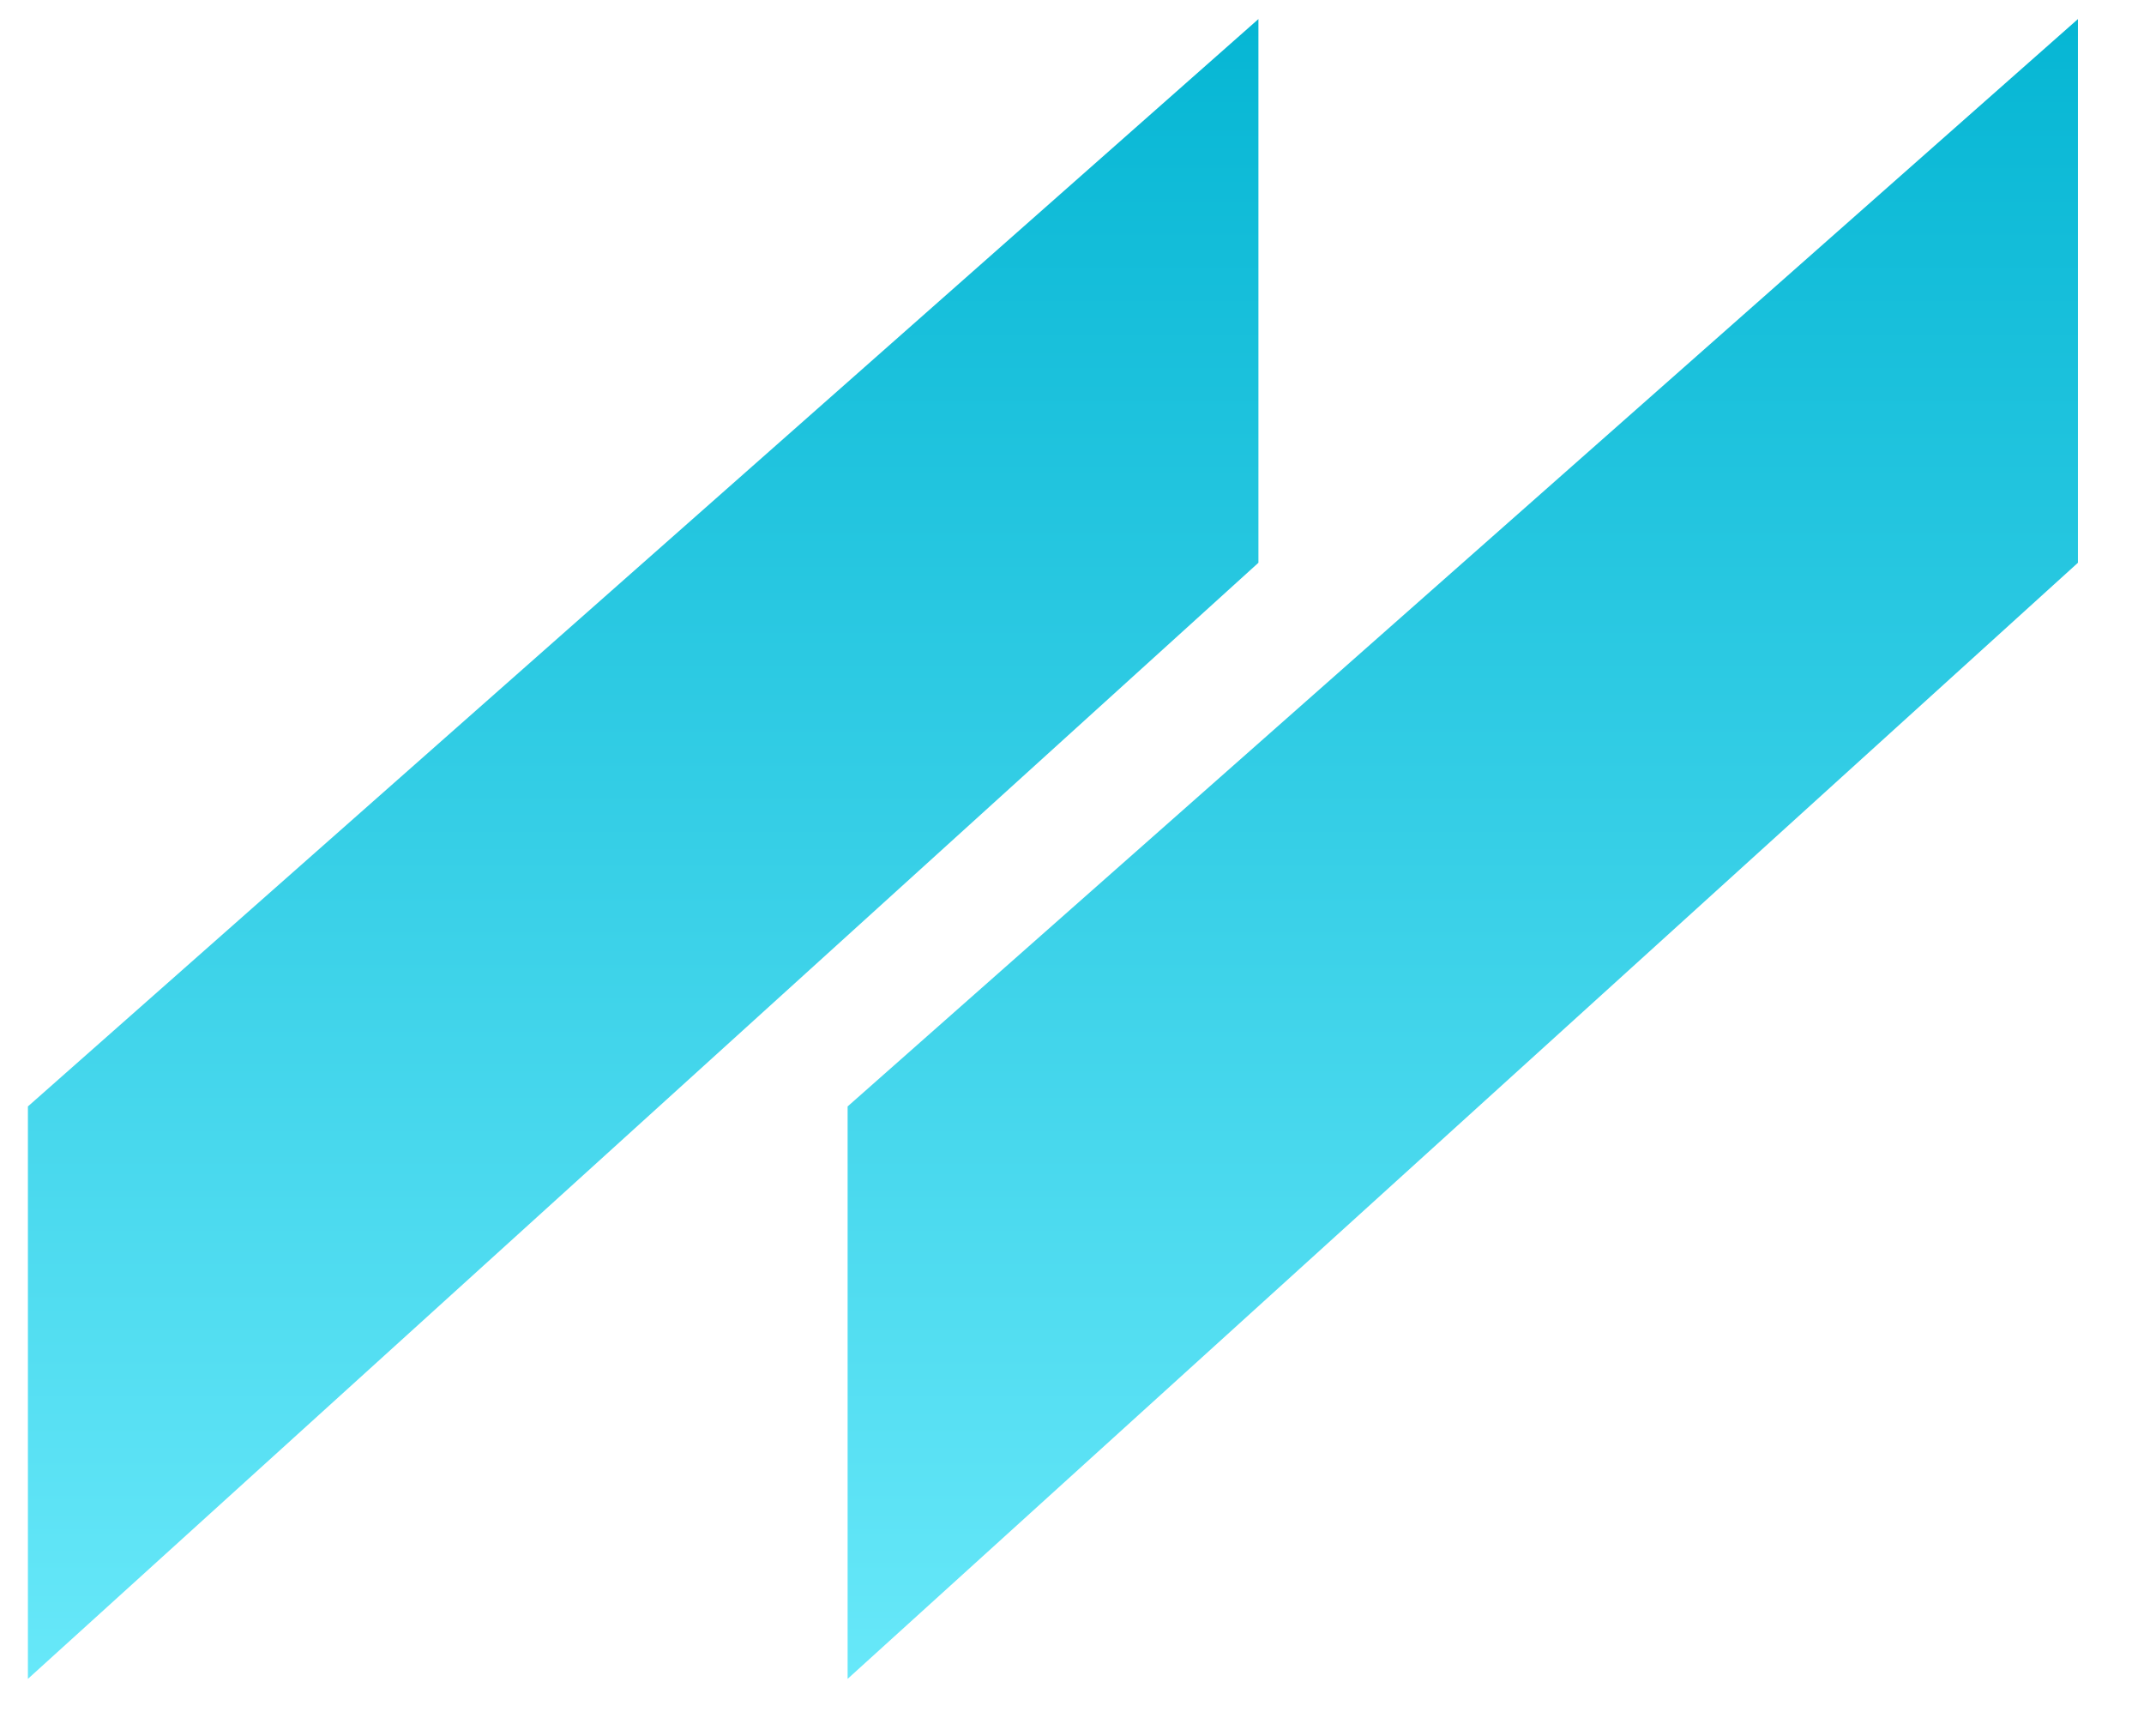
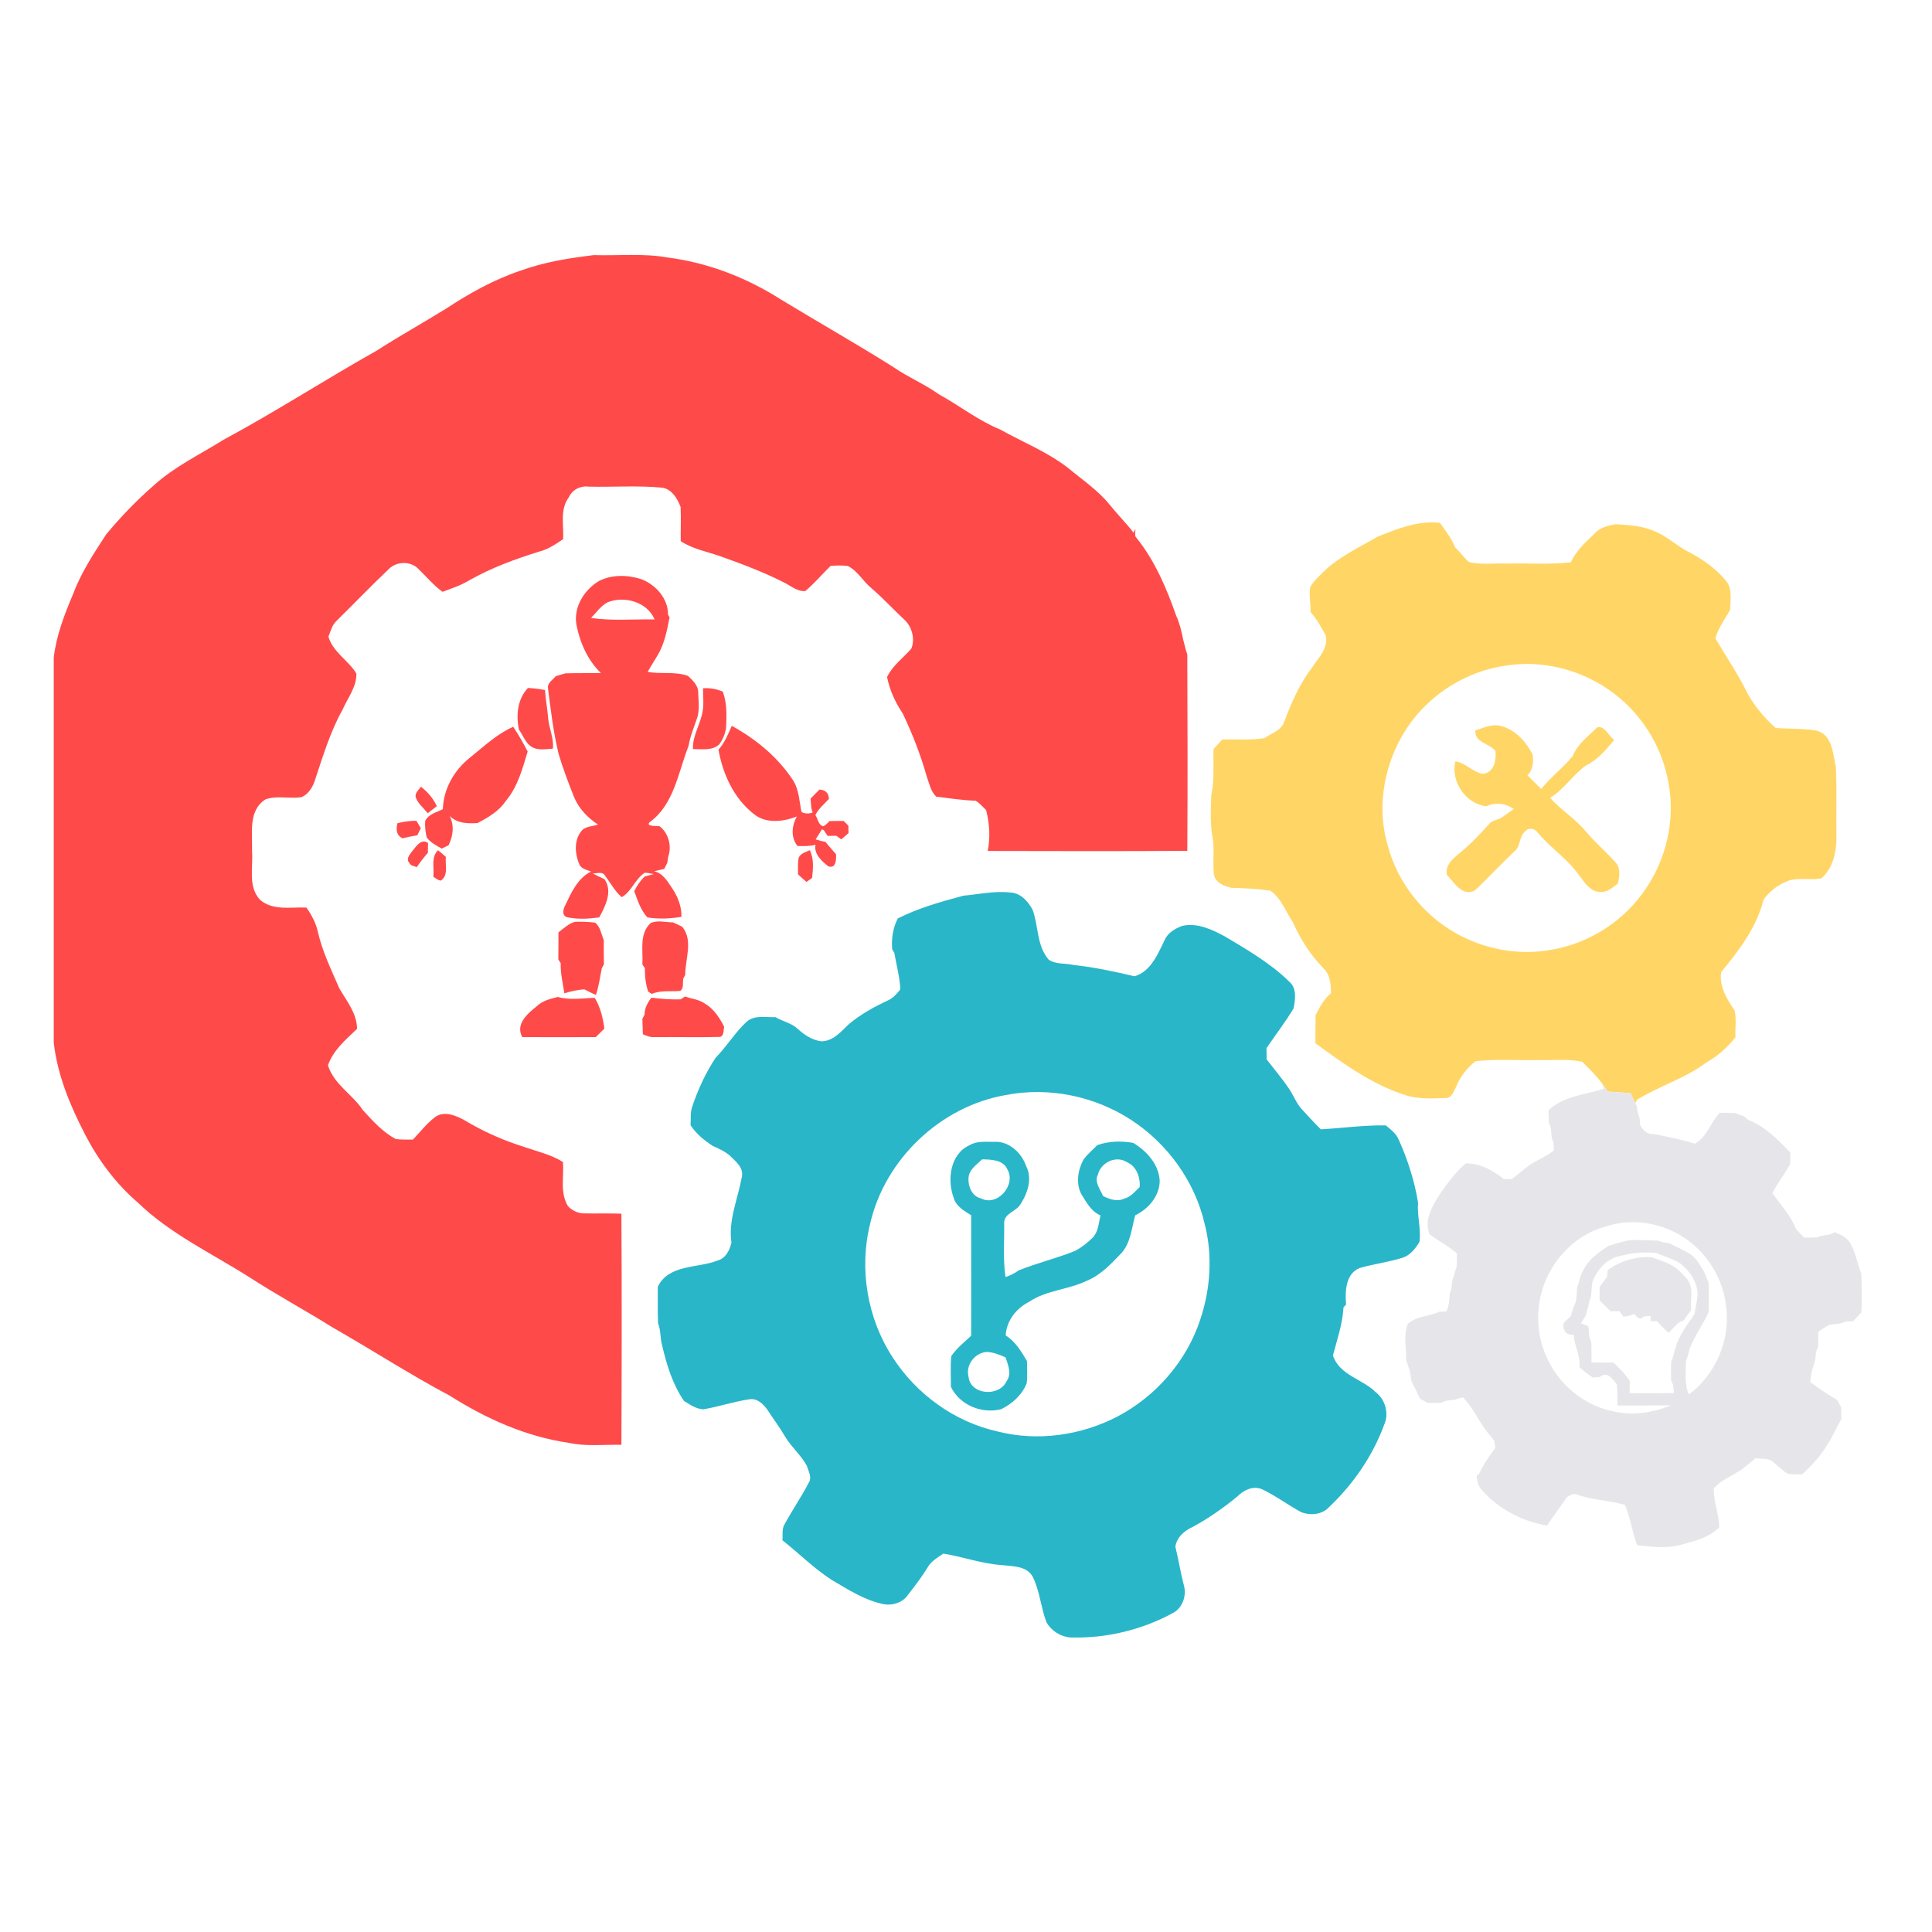
- <svg xmlns="http://www.w3.org/2000/svg" xmlns:xlink="http://www.w3.org/1999/xlink" version="1.1" preserveAspectRatio="xMidYMid meet" viewBox="344.564 330.278 111.737 91.218" width="53.87" height="43.61">
-   <defs>
-     <path d="M453.3 331.28L453.3 359.85L388.64 418.5L388.64 388.42L453.3 331.28Z" id="aFZf6T5ED" />
-     <linearGradient id="gradientb2ThqnP5Op" gradientUnits="userSpaceOnUse" x1="420.97" y1="331.28" x2="420.97" y2="418.5">
-       <stop style="stop-color: #06b6d4;stop-opacity: 1" offset="0%" />
-       <stop style="stop-color: #67e8f9;stop-opacity: 1" offset="100%" />
-     </linearGradient>
-     <path d="M410.23 331.28L410.23 359.85L345.56 418.5L345.56 388.42L410.23 331.28Z" id="a9fehgwfM" />
-     <linearGradient id="gradientk1wNV9Ostb" gradientUnits="userSpaceOnUse" x1="377.89" y1="331.28" x2="377.89" y2="418.5">
-       <stop style="stop-color: #06b6d4;stop-opacity: 1" offset="0%" />
-       <stop style="stop-color: #67e8f9;stop-opacity: 1" offset="100%" />
-     </linearGradient>
-   </defs>
-   <g>
-     <g>
-       <use xlink:href="#aFZf6T5ED" opacity="1" fill="url(#gradientb2ThqnP5Op)" />
-     </g>
-     <g>
-       <use xlink:href="#a9fehgwfM" opacity="1" fill="url(#gradientk1wNV9Ostb)" />
-     </g>
+ <svg xmlns="http://www.w3.org/2000/svg" width="50px" height="50px" viewBox="0 0 50 50" version="1.1">
+   <g id="surface1">
+     <path style=" stroke:none;fill-rule:nonzero;fill:rgb(100%,29.02%,29.02%);fill-opacity:1;" d="M 13.473 7.004 C 14.082 6.781 14.727 6.68 15.367 6.602 C 16.004 6.621 16.648 6.551 17.277 6.664 C 18.324 6.797 19.328 7.188 20.215 7.754 C 21.184 8.344 22.172 8.902 23.133 9.508 C 23.504 9.766 23.926 9.938 24.289 10.199 C 24.828 10.496 25.316 10.883 25.887 11.117 C 26.465 11.441 27.09 11.688 27.621 12.094 C 28.004 12.414 28.426 12.691 28.738 13.086 C 28.93 13.324 29.148 13.543 29.336 13.785 L 29.383 13.691 C 29.391 13.77 29.348 13.863 29.414 13.922 C 29.891 14.516 30.191 15.227 30.441 15.938 C 30.531 16.133 30.578 16.344 30.621 16.555 C 30.656 16.684 30.684 16.812 30.727 16.941 C 30.734 18.633 30.738 20.328 30.727 22.02 C 29.008 22.031 27.281 22.027 25.562 22.023 C 25.633 21.672 25.609 21.309 25.52 20.965 C 25.434 20.879 25.352 20.785 25.25 20.723 C 24.906 20.711 24.57 20.66 24.23 20.617 C 24.082 20.477 24.047 20.266 23.98 20.082 C 23.824 19.527 23.609 18.984 23.363 18.465 C 23.168 18.176 23.027 17.863 22.957 17.523 C 23.098 17.223 23.375 17.031 23.586 16.785 C 23.68 16.551 23.613 16.258 23.438 16.07 C 23.141 15.793 22.867 15.496 22.562 15.23 C 22.34 15.055 22.203 14.777 21.941 14.648 C 21.793 14.629 21.645 14.633 21.496 14.645 C 21.277 14.859 21.078 15.098 20.84 15.297 C 20.633 15.312 20.465 15.16 20.289 15.074 C 19.746 14.797 19.176 14.586 18.605 14.383 C 18.273 14.27 17.914 14.203 17.617 14.004 C 17.613 13.711 17.629 13.414 17.613 13.117 C 17.527 12.891 17.367 12.629 17.098 12.617 C 16.48 12.562 15.855 12.609 15.234 12.594 C 15.023 12.566 14.812 12.672 14.723 12.867 C 14.484 13.184 14.594 13.59 14.574 13.953 C 14.379 14.086 14.18 14.219 13.949 14.277 C 13.332 14.469 12.727 14.691 12.164 15.008 C 11.941 15.145 11.691 15.227 11.453 15.316 C 11.215 15.145 11.031 14.918 10.82 14.715 C 10.613 14.512 10.254 14.527 10.055 14.734 C 9.602 15.164 9.172 15.613 8.727 16.051 C 8.598 16.16 8.559 16.328 8.5 16.477 C 8.617 16.879 9.016 17.09 9.223 17.43 C 9.234 17.77 9 18.062 8.867 18.363 C 8.551 18.93 8.363 19.551 8.16 20.164 C 8.102 20.355 7.988 20.559 7.793 20.633 C 7.488 20.676 7.164 20.582 6.871 20.688 C 6.414 20.977 6.539 21.574 6.523 22.031 C 6.555 22.449 6.414 22.938 6.723 23.281 C 7.059 23.578 7.523 23.469 7.93 23.488 C 8.062 23.676 8.172 23.879 8.223 24.102 C 8.34 24.621 8.574 25.102 8.785 25.586 C 8.977 25.91 9.234 26.227 9.242 26.625 C 8.949 26.906 8.625 27.176 8.488 27.57 C 8.641 28.066 9.121 28.32 9.395 28.734 C 9.648 29.012 9.906 29.297 10.238 29.477 C 10.387 29.5 10.535 29.488 10.688 29.492 C 10.871 29.297 11.039 29.082 11.25 28.918 C 11.473 28.742 11.773 28.859 11.996 28.977 C 12.492 29.277 13.027 29.516 13.582 29.688 C 13.918 29.805 14.27 29.883 14.57 30.074 C 14.598 30.453 14.488 30.871 14.699 31.215 C 14.801 31.324 14.949 31.398 15.098 31.402 C 15.426 31.41 15.754 31.398 16.082 31.41 C 16.094 33.402 16.09 35.395 16.082 37.391 C 15.629 37.383 15.164 37.438 14.715 37.34 C 13.613 37.18 12.578 36.715 11.641 36.121 C 10.605 35.57 9.617 34.93 8.598 34.348 C 7.891 33.906 7.16 33.512 6.461 33.059 C 5.484 32.438 4.41 31.938 3.57 31.125 C 2.996 30.633 2.539 30.016 2.195 29.348 C 1.812 28.605 1.484 27.816 1.391 26.98 C 1.391 23.66 1.391 20.336 1.391 17.012 C 1.461 16.438 1.672 15.891 1.898 15.359 C 2.102 14.812 2.43 14.32 2.746 13.832 C 3.125 13.375 3.539 12.945 3.988 12.555 C 4.52 12.074 5.176 11.762 5.781 11.383 C 7.125 10.66 8.41 9.828 9.742 9.078 C 10.332 8.699 10.945 8.359 11.543 7.988 C 12.148 7.59 12.785 7.234 13.473 7.004 Z M 13.473 7.004 " />
+     <path style=" stroke:none;fill-rule:nonzero;fill:rgb(100%,29.02%,29.02%);fill-opacity:1;" d="M 15.496 15.039 C 15.836 14.863 16.25 14.875 16.605 14.992 C 16.977 15.137 17.293 15.496 17.289 15.906 C 17.301 15.926 17.32 15.965 17.328 15.98 C 17.262 16.312 17.199 16.656 17.023 16.953 C 16.938 17.098 16.844 17.238 16.762 17.387 C 17.105 17.453 17.465 17.371 17.805 17.492 C 17.93 17.609 18.078 17.746 18.07 17.938 C 18.078 18.16 18.113 18.395 18.031 18.613 C 17.953 18.84 17.859 19.066 17.82 19.305 C 17.551 19.984 17.449 20.812 16.82 21.273 C 16.688 21.398 17.012 21.371 17.07 21.383 C 17.305 21.562 17.391 21.902 17.293 22.172 C 17.289 22.211 17.273 22.289 17.27 22.328 C 17.25 22.367 17.211 22.449 17.191 22.488 C 17.125 22.504 16.996 22.531 16.93 22.547 C 17.172 22.605 17.285 22.832 17.414 23.016 C 17.551 23.23 17.641 23.473 17.637 23.727 C 17.344 23.777 17.047 23.789 16.754 23.742 C 16.578 23.547 16.5 23.301 16.414 23.062 C 16.484 22.922 16.57 22.793 16.684 22.684 C 16.742 22.668 16.859 22.637 16.918 22.621 C 16.84 22.605 16.766 22.59 16.688 22.586 C 16.434 22.746 16.352 23.07 16.09 23.219 C 15.91 23.062 15.801 22.852 15.66 22.664 C 15.594 22.543 15.445 22.609 15.34 22.605 C 15.441 22.656 15.543 22.707 15.645 22.754 C 15.863 23.066 15.668 23.449 15.508 23.742 C 15.227 23.781 14.941 23.797 14.664 23.734 C 14.535 23.68 14.578 23.527 14.625 23.434 C 14.785 23.102 14.949 22.727 15.297 22.555 C 15.18 22.508 15.031 22.488 14.988 22.352 C 14.867 22.07 14.855 21.691 15.086 21.465 C 15.199 21.383 15.348 21.383 15.477 21.34 C 15.207 21.164 14.98 20.926 14.855 20.625 C 14.711 20.262 14.57 19.891 14.457 19.512 C 14.32 18.949 14.254 18.375 14.18 17.801 C 14.168 17.668 14.309 17.594 14.383 17.5 C 14.465 17.477 14.547 17.453 14.633 17.426 C 14.938 17.418 15.242 17.422 15.551 17.418 C 15.207 17.086 15.008 16.629 14.918 16.168 C 14.84 15.711 15.117 15.27 15.496 15.039 Z M 15.727 15.586 C 15.547 15.68 15.434 15.852 15.297 15.992 C 15.84 16.074 16.395 16.02 16.941 16.031 C 16.75 15.578 16.164 15.414 15.727 15.586 Z M 15.727 15.586 " />
+     <path style=" stroke:none;fill-rule:nonzero;fill:rgb(100%,29.02%,29.02%);fill-opacity:1;" d="M 13.664 17.805 C 13.812 17.812 13.957 17.828 14.105 17.859 C 14.121 18.109 14.168 18.355 14.188 18.605 C 14.215 18.863 14.336 19.109 14.309 19.375 C 14.117 19.387 13.898 19.434 13.73 19.309 C 13.59 19.203 13.531 19.023 13.43 18.883 C 13.352 18.508 13.391 18.09 13.664 17.805 Z M 13.664 17.805 " />
+     <path style=" stroke:none;fill-rule:nonzero;fill:rgb(100%,29.02%,29.02%);fill-opacity:1;" d="M 18.195 17.812 C 18.371 17.801 18.547 17.828 18.707 17.902 C 18.82 18.211 18.805 18.539 18.789 18.863 C 18.758 19.008 18.703 19.152 18.609 19.27 C 18.422 19.434 18.16 19.383 17.934 19.387 C 17.918 19.031 18.141 18.727 18.188 18.383 C 18.219 18.195 18.191 18.004 18.195 17.812 Z M 18.195 17.812 " />
+     <path style=" stroke:none;fill-rule:nonzero;fill:rgb(100%,29.02%,29.02%);fill-opacity:1;" d="M 18.938 18.785 C 19.574 19.133 20.148 19.609 20.543 20.223 C 20.68 20.465 20.688 20.746 20.742 21.012 C 20.824 21.066 20.938 21.059 21.031 21.031 C 21.02 21 21.004 20.934 20.996 20.902 C 20.988 20.824 20.984 20.746 20.977 20.668 C 21.055 20.59 21.129 20.512 21.207 20.434 C 21.355 20.441 21.449 20.52 21.453 20.676 C 21.332 20.809 21.18 20.93 21.102 21.094 C 21.168 21.188 21.176 21.355 21.309 21.383 C 21.367 21.352 21.422 21.305 21.465 21.25 C 21.59 21.246 21.711 21.246 21.832 21.246 C 21.875 21.289 21.918 21.328 21.957 21.371 C 21.957 21.418 21.957 21.512 21.961 21.559 C 21.898 21.613 21.836 21.668 21.773 21.723 C 21.738 21.699 21.676 21.652 21.641 21.629 C 21.566 21.629 21.492 21.633 21.418 21.633 C 21.395 21.598 21.344 21.52 21.32 21.484 L 21.273 21.461 C 21.23 21.527 21.152 21.656 21.109 21.723 C 21.191 21.75 21.277 21.773 21.363 21.789 C 21.453 21.895 21.543 22.004 21.637 22.109 C 21.641 22.238 21.641 22.484 21.441 22.422 C 21.27 22.293 21.059 22.102 21.105 21.863 C 20.953 21.902 20.797 21.898 20.641 21.895 C 20.461 21.68 20.488 21.363 20.625 21.129 C 20.273 21.27 19.809 21.324 19.5 21.059 C 18.988 20.656 18.707 20.031 18.594 19.402 C 18.754 19.223 18.844 19 18.938 18.785 Z M 18.938 18.785 " />
+     <path style=" stroke:none;fill-rule:nonzero;fill:rgb(100%,29.02%,29.02%);fill-opacity:1;" d="M 12.16 19.609 C 12.52 19.32 12.859 18.996 13.281 18.809 C 13.422 19.012 13.539 19.23 13.656 19.449 C 13.52 19.898 13.398 20.367 13.086 20.734 C 12.91 20.996 12.633 21.156 12.359 21.301 C 12.105 21.316 11.832 21.312 11.637 21.117 C 11.762 21.367 11.727 21.633 11.609 21.875 C 11.566 21.895 11.477 21.941 11.434 21.961 C 11.289 21.883 11.141 21.805 11.043 21.672 C 11.012 21.535 10.992 21.391 11.004 21.246 C 11.086 21.07 11.301 21.023 11.461 20.941 C 11.477 20.418 11.754 19.93 12.16 19.609 Z M 12.16 19.609 " />
+     <path style=" stroke:none;fill-rule:nonzero;fill:rgb(100%,29.02%,29.02%);fill-opacity:1;" d="M 10.891 20.359 C 11.066 20.492 11.211 20.66 11.305 20.863 C 11.227 20.926 11.148 20.984 11.07 21.047 C 10.965 20.914 10.82 20.801 10.762 20.641 C 10.723 20.527 10.84 20.445 10.891 20.359 Z M 10.891 20.359 " />
+     <path style=" stroke:none;fill-rule:nonzero;fill:rgb(100%,29.02%,29.02%);fill-opacity:1;" d="M 10.285 21.305 C 10.445 21.262 10.609 21.242 10.777 21.242 C 10.816 21.305 10.852 21.371 10.891 21.434 C 10.859 21.496 10.828 21.555 10.801 21.617 C 10.672 21.637 10.543 21.664 10.418 21.695 C 10.254 21.617 10.246 21.465 10.285 21.305 Z M 10.285 21.305 " />
+     <path style=" stroke:none;fill-rule:nonzero;fill:rgb(100%,29.02%,29.02%);fill-opacity:1;" d="M 10.672 22.023 C 10.773 21.906 10.898 21.691 11.078 21.816 C 11.074 21.902 11.074 21.984 11.074 22.07 C 10.969 22.188 10.875 22.312 10.785 22.441 C 10.719 22.41 10.625 22.41 10.594 22.332 C 10.496 22.227 10.609 22.113 10.672 22.023 Z M 10.672 22.023 " />
+     <path style=" stroke:none;fill-rule:nonzero;fill:rgb(100%,29.02%,29.02%);fill-opacity:1;" d="M 11.215 22.688 C 11.242 22.457 11.148 22.184 11.336 22.004 C 11.406 22.059 11.473 22.117 11.539 22.176 C 11.516 22.379 11.613 22.652 11.41 22.789 C 11.336 22.785 11.277 22.73 11.215 22.688 Z M 11.215 22.688 " />
+     <path style=" stroke:none;fill-rule:nonzero;fill:rgb(100%,29.02%,29.02%);fill-opacity:1;" d="M 20.672 22.191 C 20.727 22.082 20.852 22.051 20.957 22.004 C 21.07 22.227 21.043 22.484 21.016 22.723 C 20.969 22.754 20.918 22.789 20.871 22.824 C 20.797 22.758 20.723 22.695 20.652 22.629 C 20.656 22.484 20.641 22.336 20.672 22.191 Z M 20.672 22.191 " />
+     <path style=" stroke:none;fill-rule:nonzero;fill:rgb(100%,29.02%,29.02%);fill-opacity:1;" d="M 16.625 24.961 C 16.648 24.602 16.535 24.172 16.836 23.891 C 17.012 23.805 17.227 23.871 17.418 23.871 C 17.496 23.91 17.574 23.945 17.656 23.984 C 17.949 24.344 17.73 24.816 17.734 25.23 C 17.719 25.254 17.695 25.301 17.684 25.324 C 17.66 25.43 17.707 25.57 17.605 25.645 C 17.359 25.668 17.102 25.621 16.867 25.723 C 16.844 25.707 16.797 25.676 16.773 25.66 C 16.711 25.465 16.684 25.266 16.691 25.059 C 16.676 25.035 16.641 24.984 16.625 24.961 Z M 16.625 24.961 " />
+     <path style=" stroke:none;fill-rule:nonzero;fill:rgb(100%,29.02%,29.02%);fill-opacity:1;" d="M 14.453 24.129 C 14.59 24.027 14.715 23.898 14.887 23.855 C 15.059 23.852 15.23 23.855 15.402 23.879 C 15.539 23.984 15.559 24.176 15.625 24.324 C 15.625 24.535 15.625 24.746 15.629 24.957 C 15.617 24.984 15.586 25.031 15.574 25.059 C 15.531 25.289 15.496 25.523 15.422 25.75 C 15.324 25.707 15.223 25.656 15.125 25.605 C 14.949 25.613 14.773 25.656 14.605 25.707 C 14.57 25.445 14.5 25.191 14.512 24.93 C 14.496 24.902 14.465 24.855 14.449 24.828 C 14.453 24.594 14.453 24.363 14.453 24.129 Z M 14.453 24.129 " />
+     <path style=" stroke:none;fill-rule:nonzero;fill:rgb(100%,29.02%,29.02%);fill-opacity:1;" d="M 16.859 25.82 C 17.109 25.852 17.363 25.871 17.617 25.863 C 17.645 25.844 17.699 25.809 17.727 25.789 C 17.895 25.848 18.078 25.863 18.23 25.965 C 18.469 26.102 18.621 26.336 18.742 26.574 C 18.719 26.66 18.742 26.84 18.609 26.836 C 18.059 26.848 17.504 26.836 16.949 26.84 C 16.836 26.852 16.734 26.809 16.637 26.766 C 16.633 26.629 16.629 26.496 16.625 26.363 C 16.641 26.336 16.668 26.289 16.68 26.262 C 16.68 26.094 16.758 25.949 16.859 25.82 Z M 16.859 25.82 " />
+     <path style=" stroke:none;fill-rule:nonzero;fill:rgb(100%,29.02%,29.02%);fill-opacity:1;" d="M 13.895 26.039 C 14.043 25.895 14.246 25.848 14.438 25.801 C 14.75 25.891 15.074 25.832 15.391 25.824 C 15.539 26.066 15.605 26.344 15.641 26.621 C 15.566 26.695 15.492 26.766 15.418 26.84 C 14.785 26.84 14.152 26.844 13.516 26.84 C 13.332 26.504 13.656 26.227 13.895 26.039 Z M 13.895 26.039 " />
+     <path style=" stroke:none;fill-rule:nonzero;fill:rgb(100%,83.922%,40%);fill-opacity:1;" d="M 35.656 13.887 C 36.168 13.684 36.703 13.465 37.266 13.531 C 37.402 13.734 37.566 13.922 37.652 14.156 C 37.777 14.277 37.883 14.426 38.012 14.543 C 38.332 14.625 38.664 14.57 38.988 14.586 C 39.543 14.57 40.102 14.617 40.656 14.551 C 40.797 14.227 41.074 14 41.32 13.758 C 41.457 13.637 41.637 13.598 41.812 13.566 C 42.176 13.59 42.551 13.609 42.883 13.777 C 43.164 13.902 43.391 14.117 43.66 14.262 C 44.035 14.453 44.395 14.699 44.664 15.027 C 44.844 15.234 44.777 15.527 44.777 15.777 C 44.648 16.023 44.465 16.246 44.395 16.523 C 44.676 17 44.988 17.457 45.23 17.953 C 45.418 18.289 45.668 18.586 45.953 18.84 C 46.301 18.867 46.656 18.848 47 18.906 C 47.422 19.004 47.434 19.504 47.512 19.848 C 47.543 20.465 47.516 21.086 47.527 21.703 C 47.523 22.07 47.43 22.48 47.137 22.73 C 46.867 22.789 46.578 22.707 46.309 22.785 C 46.043 22.879 45.805 23.051 45.641 23.281 C 45.465 24 45.004 24.598 44.543 25.16 C 44.488 25.527 44.691 25.859 44.891 26.148 C 44.945 26.375 44.902 26.613 44.914 26.844 C 44.707 27.102 44.465 27.328 44.172 27.488 C 43.625 27.906 42.945 28.102 42.367 28.461 C 42.355 28.484 42.332 28.527 42.32 28.547 C 42.277 28.465 42.242 28.375 42.203 28.293 C 42.004 28.277 41.805 28.262 41.609 28.25 C 41.555 28.172 41.504 28.098 41.453 28.027 C 41.301 27.828 41.121 27.648 40.945 27.477 C 40.562 27.398 40.168 27.449 39.781 27.434 C 39.246 27.449 38.711 27.402 38.184 27.465 C 37.969 27.641 37.793 27.855 37.688 28.117 C 37.629 28.234 37.57 28.422 37.41 28.418 C 37.066 28.426 36.715 28.453 36.379 28.344 C 35.512 28.07 34.77 27.531 34.043 27 C 34.043 26.754 34.043 26.512 34.047 26.27 C 34.156 26.066 34.258 25.855 34.445 25.707 C 34.445 25.477 34.426 25.223 34.246 25.055 C 33.91 24.711 33.652 24.301 33.457 23.863 C 33.27 23.59 33.16 23.246 32.875 23.051 C 32.539 23.004 32.207 22.984 31.871 22.977 C 31.676 22.938 31.445 22.84 31.414 22.617 C 31.383 22.312 31.43 22.008 31.387 21.707 C 31.312 21.332 31.336 20.949 31.348 20.57 C 31.434 20.18 31.395 19.781 31.406 19.383 C 31.484 19.301 31.559 19.219 31.633 19.137 C 31.996 19.129 32.363 19.16 32.723 19.102 C 32.902 18.977 33.16 18.906 33.234 18.68 C 33.422 18.188 33.633 17.695 33.957 17.273 C 34.121 17.02 34.383 16.781 34.309 16.445 C 34.195 16.234 34.078 16.02 33.914 15.836 C 33.926 15.617 33.867 15.395 33.914 15.18 C 34.004 15.031 34.137 14.918 34.254 14.793 C 34.66 14.402 35.176 14.168 35.656 13.887 Z M 38.926 17.234 C 37.797 17.406 36.773 18.129 36.238 19.133 C 35.785 19.973 35.641 20.992 35.922 21.906 C 36.176 22.844 36.824 23.668 37.668 24.145 C 38.406 24.566 39.297 24.734 40.137 24.582 C 41.137 24.418 42.059 23.82 42.613 22.969 C 43.133 22.191 43.352 21.207 43.184 20.285 C 43.023 19.312 42.453 18.414 41.641 17.855 C 40.859 17.309 39.863 17.07 38.926 17.234 Z M 38.926 17.234 " />
+     <path style=" stroke:none;fill-rule:nonzero;fill:rgb(100%,83.922%,40%);fill-opacity:1;" d="M 38.18 18.906 C 38.379 18.84 38.578 18.742 38.797 18.777 C 39.188 18.859 39.484 19.172 39.66 19.52 C 39.695 19.711 39.676 19.918 39.531 20.066 C 39.648 20.184 39.77 20.301 39.887 20.418 C 40.133 20.109 40.453 19.871 40.703 19.566 C 40.824 19.254 41.105 19.055 41.336 18.824 C 41.531 18.773 41.633 19.051 41.777 19.148 C 41.566 19.402 41.344 19.668 41.043 19.812 C 40.703 20.055 40.477 20.43 40.117 20.648 C 40.395 20.961 40.758 21.18 41.031 21.504 C 41.27 21.793 41.555 22.035 41.809 22.316 C 41.949 22.469 41.914 22.688 41.867 22.871 C 41.73 22.965 41.598 23.102 41.422 23.082 C 41.18 23.09 41.023 22.863 40.895 22.691 C 40.594 22.242 40.125 21.949 39.785 21.535 C 39.715 21.434 39.547 21.414 39.469 21.52 C 39.305 21.656 39.359 21.914 39.188 22.039 C 38.859 22.348 38.555 22.676 38.23 22.988 C 38.125 23.113 37.93 23.113 37.809 23.02 C 37.664 22.918 37.566 22.77 37.445 22.641 C 37.395 22.41 37.578 22.242 37.738 22.109 C 38.031 21.875 38.289 21.602 38.539 21.324 C 38.625 21.215 38.777 21.227 38.883 21.145 C 38.98 21.078 39.074 21.004 39.176 20.938 C 38.965 20.785 38.699 20.758 38.465 20.867 C 37.93 20.805 37.539 20.223 37.664 19.703 C 37.934 19.742 38.121 19.996 38.387 20.027 C 38.676 19.98 38.723 19.676 38.703 19.434 C 38.539 19.234 38.164 19.223 38.18 18.906 Z M 38.18 18.906 " />
+     <path style=" stroke:none;fill-rule:nonzero;fill:rgb(16.078%,71.373%,78.824%);fill-opacity:1;" d="M 24.934 23.18 C 25.336 23.145 25.734 23.051 26.137 23.098 C 26.406 23.102 26.605 23.324 26.723 23.543 C 26.879 23.965 26.828 24.48 27.141 24.836 C 27.328 24.965 27.57 24.922 27.781 24.973 C 28.312 25.031 28.836 25.141 29.359 25.266 C 29.777 25.148 29.961 24.699 30.133 24.344 C 30.215 24.145 30.406 24.031 30.598 23.961 C 30.988 23.875 31.363 24.055 31.699 24.234 C 32.281 24.582 32.879 24.926 33.367 25.406 C 33.566 25.574 33.523 25.871 33.477 26.098 C 33.266 26.449 33.012 26.781 32.777 27.125 C 32.777 27.223 32.781 27.32 32.781 27.418 C 32.977 27.672 33.188 27.918 33.367 28.188 C 33.48 28.355 33.547 28.547 33.684 28.699 C 33.848 28.879 34.012 29.059 34.184 29.227 C 34.742 29.195 35.297 29.117 35.863 29.125 C 35.992 29.23 36.137 29.34 36.203 29.504 C 36.434 30.02 36.609 30.566 36.699 31.125 C 36.672 31.461 36.777 31.793 36.738 32.133 C 36.637 32.309 36.504 32.477 36.309 32.547 C 35.938 32.664 35.555 32.711 35.188 32.816 C 34.82 32.965 34.809 33.426 34.836 33.762 C 34.82 33.777 34.785 33.816 34.77 33.832 C 34.746 34.258 34.605 34.668 34.496 35.078 C 34.664 35.594 35.258 35.684 35.605 36.031 C 35.852 36.223 35.953 36.582 35.824 36.867 C 35.527 37.68 35.02 38.414 34.391 39.008 C 34.211 39.203 33.906 39.227 33.672 39.133 C 33.324 38.945 33.008 38.703 32.648 38.535 C 32.406 38.449 32.18 38.57 32.012 38.738 C 31.656 39.027 31.281 39.293 30.875 39.512 C 30.656 39.613 30.457 39.777 30.418 40.027 C 30.5 40.355 30.551 40.695 30.637 41.023 C 30.719 41.289 30.602 41.625 30.344 41.75 C 29.559 42.176 28.66 42.395 27.766 42.379 C 27.488 42.383 27.219 42.223 27.082 41.984 C 26.938 41.605 26.91 41.18 26.73 40.812 C 26.574 40.52 26.211 40.539 25.922 40.504 C 25.406 40.469 24.918 40.289 24.414 40.207 C 24.266 40.309 24.098 40.402 24.008 40.562 C 23.852 40.82 23.668 41.055 23.484 41.293 C 23.352 41.477 23.105 41.551 22.887 41.52 C 22.383 41.422 21.949 41.137 21.516 40.883 C 21.059 40.586 20.676 40.199 20.25 39.863 C 20.262 39.723 20.227 39.566 20.309 39.441 C 20.508 39.074 20.746 38.73 20.938 38.359 C 21.016 38.223 20.918 38.07 20.883 37.938 C 20.734 37.66 20.484 37.457 20.324 37.188 C 20.18 36.941 20.008 36.715 19.855 36.477 C 19.746 36.328 19.586 36.176 19.387 36.215 C 18.988 36.273 18.602 36.406 18.203 36.473 C 18.016 36.465 17.859 36.352 17.703 36.258 C 17.406 35.828 17.254 35.324 17.137 34.824 C 17.082 34.633 17.105 34.43 17.031 34.246 C 17.016 33.934 17.027 33.617 17.023 33.301 C 17.312 32.711 18.059 32.828 18.574 32.621 C 18.785 32.562 18.883 32.355 18.93 32.16 C 18.844 31.582 19.094 31.031 19.195 30.477 C 19.262 30.227 19.047 30.066 18.895 29.914 C 18.762 29.797 18.598 29.723 18.438 29.652 C 18.219 29.508 18.016 29.34 17.871 29.121 C 17.883 28.965 17.863 28.805 17.91 28.652 C 18.062 28.203 18.258 27.77 18.52 27.375 C 18.809 27.082 19.02 26.723 19.32 26.445 C 19.527 26.258 19.82 26.336 20.07 26.324 C 20.262 26.438 20.492 26.477 20.656 26.637 C 20.824 26.789 21.023 26.918 21.254 26.949 C 21.555 26.949 21.762 26.703 21.961 26.512 C 22.27 26.25 22.625 26.055 22.988 25.887 C 23.121 25.824 23.211 25.715 23.301 25.605 C 23.285 25.285 23.199 24.973 23.145 24.66 C 23.129 24.637 23.102 24.59 23.09 24.566 C 23.066 24.289 23.109 24.016 23.234 23.77 C 23.773 23.496 24.355 23.336 24.934 23.18 Z M 26.027 28.34 C 24.34 28.633 22.902 30 22.52 31.668 C 22.227 32.836 22.445 34.121 23.102 35.129 C 23.715 36.078 24.695 36.793 25.805 37.043 C 26.844 37.312 27.977 37.152 28.926 36.656 C 29.918 36.133 30.711 35.223 31.062 34.152 C 31.328 33.359 31.387 32.484 31.176 31.672 C 30.922 30.574 30.219 29.602 29.281 28.988 C 28.332 28.367 27.141 28.121 26.027 28.34 Z M 26.027 28.34 " />
+     <path style=" stroke:none;fill-rule:nonzero;fill:rgb(16.078%,71.373%,78.824%);fill-opacity:1;" d="M 25.086 29.641 C 25.281 29.52 25.516 29.555 25.73 29.551 C 26.109 29.527 26.438 29.832 26.555 30.176 C 26.723 30.496 26.598 30.879 26.41 31.164 C 26.305 31.355 25.98 31.398 25.988 31.656 C 25.996 32.121 25.953 32.59 26.023 33.051 C 26.141 33.008 26.258 32.957 26.359 32.879 C 26.84 32.684 27.348 32.566 27.828 32.371 C 27.992 32.281 28.145 32.164 28.277 32.031 C 28.426 31.879 28.434 31.652 28.48 31.453 C 28.238 31.355 28.121 31.117 27.988 30.91 C 27.836 30.629 27.895 30.281 28.039 30.012 C 28.141 29.871 28.277 29.762 28.395 29.637 C 28.691 29.531 29.02 29.523 29.328 29.578 C 29.672 29.785 29.98 30.121 30.012 30.539 C 30.023 30.938 29.727 31.285 29.379 31.453 C 29.285 31.789 29.262 32.176 29.012 32.441 C 28.75 32.715 28.484 33 28.129 33.145 C 27.648 33.379 27.082 33.387 26.633 33.691 C 26.301 33.859 26.047 34.18 26.027 34.562 C 26.277 34.715 26.43 34.977 26.578 35.223 C 26.578 35.414 26.594 35.609 26.57 35.801 C 26.449 36.105 26.199 36.324 25.914 36.469 C 25.41 36.598 24.84 36.367 24.609 35.891 C 24.613 35.625 24.59 35.359 24.621 35.094 C 24.758 34.891 24.957 34.734 25.133 34.57 C 25.137 33.531 25.133 32.488 25.133 31.449 C 24.949 31.336 24.742 31.219 24.68 30.996 C 24.508 30.531 24.59 29.867 25.086 29.641 Z M 25.418 30.004 C 25.289 30.129 25.121 30.238 25.074 30.418 C 25.031 30.656 25.133 30.957 25.391 31.016 C 25.816 31.234 26.305 30.66 26.07 30.262 C 25.961 30.012 25.648 30.008 25.418 30.004 Z M 28.414 30.398 C 28.316 30.59 28.473 30.777 28.547 30.953 C 28.711 31.035 28.914 31.109 29.094 31.02 C 29.266 30.98 29.375 30.832 29.496 30.719 C 29.512 30.465 29.414 30.18 29.16 30.074 C 28.883 29.895 28.488 30.086 28.414 30.398 Z M 25.066 35.633 C 25.117 36.105 25.859 36.156 26.047 35.75 C 26.191 35.559 26.09 35.328 26.023 35.129 C 25.871 35.062 25.711 34.996 25.539 34.988 C 25.23 35.008 24.984 35.324 25.066 35.633 Z M 25.066 35.633 " />
+     <path style=" stroke:none;fill-rule:nonzero;fill:rgb(90.196%,90.196%,91.765%);fill-opacity:1;" d="M 41.453 28.027 C 41.504 28.098 41.555 28.172 41.609 28.25 C 41.805 28.262 42.004 28.277 42.203 28.293 C 42.242 28.375 42.277 28.465 42.32 28.547 C 42.332 28.57 42.355 28.617 42.367 28.641 C 42.367 28.734 42.387 28.828 42.43 28.914 C 42.434 28.977 42.441 29.043 42.445 29.113 C 42.523 29.25 42.625 29.363 42.797 29.348 C 43.156 29.418 43.516 29.488 43.863 29.598 C 44.18 29.426 44.266 29.043 44.512 28.797 C 44.641 28.801 44.773 28.801 44.906 28.805 C 44.977 28.836 45.055 28.863 45.129 28.887 C 45.156 28.91 45.207 28.953 45.23 28.977 C 45.676 29.145 46.008 29.492 46.332 29.824 C 46.332 29.926 46.34 30.035 46.324 30.137 C 46.18 30.391 46.004 30.621 45.867 30.879 C 46.086 31.184 46.348 31.461 46.484 31.816 C 46.555 31.887 46.625 31.961 46.695 32.031 C 46.805 32.031 46.914 32.027 47.027 32.023 C 47.164 31.949 47.34 31.988 47.473 31.891 C 47.621 31.941 47.773 32.012 47.871 32.148 C 48.02 32.402 48.07 32.699 48.172 32.973 C 48.18 33.305 48.191 33.637 48.172 33.965 C 48.105 34.043 48.031 34.117 47.961 34.191 C 47.891 34.195 47.824 34.199 47.758 34.203 C 47.633 34.27 47.488 34.262 47.355 34.285 C 47.246 34.332 47.148 34.398 47.059 34.473 C 47.059 34.605 47.059 34.738 47.051 34.871 C 46.984 34.973 46.992 35.094 46.977 35.207 C 46.945 35.293 46.922 35.383 46.895 35.473 C 46.867 35.57 46.859 35.668 46.852 35.77 C 47.074 35.934 47.305 36.094 47.547 36.23 C 47.582 36.297 47.613 36.359 47.652 36.422 C 47.652 36.527 47.652 36.629 47.652 36.73 C 47.523 36.949 47.43 37.188 47.285 37.395 C 47.117 37.688 46.883 37.926 46.641 38.156 C 46.512 38.148 46.375 38.172 46.246 38.129 C 46.113 38.043 46.004 37.926 45.883 37.832 C 45.758 37.73 45.586 37.762 45.438 37.738 C 45.277 37.859 45.137 38.004 44.957 38.102 C 44.754 38.234 44.512 38.328 44.352 38.523 C 44.348 38.859 44.484 39.184 44.496 39.523 C 44.238 39.793 43.867 39.879 43.523 39.973 C 43.145 40.082 42.75 40.035 42.367 39.988 C 42.242 39.648 42.195 39.281 42.051 38.945 C 41.645 38.828 41.215 38.824 40.816 38.68 C 40.719 38.629 40.633 38.707 40.551 38.746 C 40.387 39 40.195 39.23 40.039 39.484 C 39.395 39.371 38.777 39.055 38.348 38.559 C 38.25 38.453 38.219 38.312 38.219 38.172 L 38.27 38.164 C 38.379 37.914 38.539 37.691 38.699 37.469 C 38.688 37.402 38.68 37.34 38.668 37.277 C 38.574 37.168 38.48 37.059 38.402 36.938 C 38.355 36.871 38.312 36.805 38.27 36.738 C 38.145 36.535 38.027 36.328 37.859 36.16 C 37.789 36.18 37.715 36.199 37.648 36.227 C 37.531 36.242 37.41 36.234 37.312 36.301 C 37.191 36.305 37.07 36.309 36.949 36.309 C 36.883 36.27 36.816 36.234 36.75 36.199 C 36.68 36.047 36.609 35.895 36.531 35.75 C 36.516 35.656 36.504 35.566 36.484 35.477 C 36.453 35.387 36.426 35.293 36.391 35.211 C 36.398 34.895 36.316 34.57 36.43 34.266 C 36.66 34.051 36.984 34.074 37.254 33.945 C 37.297 33.945 37.387 33.945 37.43 33.941 C 37.504 33.793 37.512 33.629 37.52 33.465 C 37.578 33.363 37.57 33.238 37.586 33.129 C 37.629 33.016 37.656 32.895 37.699 32.781 C 37.703 32.664 37.703 32.551 37.707 32.438 C 37.484 32.25 37.227 32.113 36.996 31.945 C 36.84 31.562 37.086 31.188 37.281 30.875 C 37.477 30.602 37.676 30.328 37.934 30.109 C 38.305 30.102 38.633 30.289 38.918 30.512 C 38.969 30.512 39.07 30.516 39.121 30.516 C 39.27 30.414 39.398 30.285 39.547 30.18 C 39.758 30.023 40.012 29.941 40.215 29.77 C 40.211 29.715 40.207 29.609 40.203 29.555 C 40.109 29.406 40.184 29.215 40.086 29.066 C 40.078 28.957 40.078 28.848 40.074 28.734 C 40.465 28.363 41.02 28.332 41.508 28.176 C 41.492 28.137 41.465 28.062 41.453 28.027 Z M 41.555 31.742 C 40.852 31.93 40.281 32.477 40 33.141 C 39.738 33.766 39.742 34.496 40.023 35.113 C 40.336 35.844 41.027 36.402 41.816 36.539 C 42.293 36.637 42.793 36.555 43.242 36.371 C 42.781 36.375 42.32 36.371 41.859 36.375 C 41.859 36.188 41.867 36.004 41.84 35.82 C 41.73 35.684 41.594 35.473 41.402 35.637 C 41.355 35.641 41.27 35.648 41.223 35.652 C 41.102 35.57 40.984 35.48 40.875 35.383 C 40.91 35.086 40.738 34.828 40.727 34.539 C 40.523 34.57 40.434 34.414 40.469 34.234 C 40.527 34.176 40.59 34.117 40.656 34.062 C 40.672 33.984 40.695 33.91 40.719 33.836 C 40.73 33.809 40.758 33.75 40.77 33.723 C 40.809 33.594 40.805 33.461 40.816 33.328 C 40.867 33.188 40.887 33.035 40.961 32.902 C 41.09 32.609 41.359 32.418 41.621 32.246 C 41.691 32.227 41.762 32.207 41.828 32.18 C 41.859 32.172 41.922 32.156 41.953 32.148 C 42.262 32.043 42.598 32.113 42.918 32.105 C 43.004 32.156 43.105 32.16 43.203 32.176 C 43.367 32.262 43.535 32.336 43.695 32.426 C 43.891 32.531 43.992 32.738 44.105 32.918 C 44.141 33.012 44.176 33.105 44.219 33.195 C 44.227 33.449 44.223 33.707 44.219 33.961 C 44.07 34.281 43.863 34.566 43.73 34.895 C 43.703 35.008 43.676 35.121 43.633 35.23 C 43.633 35.516 43.586 35.816 43.707 36.09 C 44.41 35.566 44.797 34.652 44.668 33.781 C 44.574 32.992 44.074 32.266 43.367 31.902 C 42.816 31.617 42.152 31.543 41.555 31.742 Z M 41.887 32.516 C 41.559 32.59 41.328 32.879 41.211 33.176 C 41.191 33.301 41.188 33.43 41.176 33.555 C 41.137 33.641 41.121 33.738 41.098 33.832 C 41.078 33.902 41.059 33.973 41.039 34.047 C 40.996 34.113 40.957 34.18 40.914 34.246 C 40.961 34.266 41.055 34.301 41.102 34.32 C 41.133 34.453 41.102 34.602 41.18 34.719 C 41.191 34.902 41.188 35.082 41.188 35.262 C 41.379 35.266 41.566 35.262 41.758 35.262 C 41.906 35.414 42.07 35.559 42.18 35.746 C 42.176 35.848 42.176 35.953 42.176 36.055 C 42.559 36.055 42.941 36.059 43.32 36.051 C 43.309 35.941 43.312 35.828 43.25 35.734 C 43.242 35.57 43.242 35.406 43.25 35.242 C 43.301 35.133 43.32 35.016 43.355 34.902 C 43.445 34.57 43.656 34.293 43.852 34.016 C 43.879 33.848 43.918 33.68 43.934 33.512 C 43.934 33.18 43.727 32.887 43.477 32.691 C 43.281 32.578 43.066 32.512 42.859 32.426 C 42.535 32.391 42.203 32.426 41.887 32.516 Z M 41.887 32.516 " />
+     <path style=" stroke:none;fill-rule:nonzero;fill:rgb(90.196%,90.196%,91.765%);fill-opacity:1;" d="M 41.609 32.867 C 41.941 32.633 42.34 32.508 42.75 32.539 C 42.977 32.625 43.223 32.688 43.414 32.848 C 43.504 32.93 43.59 33.016 43.668 33.109 C 43.844 33.336 43.738 33.641 43.766 33.906 C 43.699 33.992 43.637 34.082 43.574 34.172 C 43.402 34.215 43.312 34.383 43.184 34.492 C 43.078 34.402 42.98 34.301 42.887 34.195 C 42.844 34.195 42.758 34.195 42.715 34.195 C 42.715 34.164 42.715 34.094 42.719 34.059 C 42.66 34.062 42.605 34.066 42.547 34.07 C 42.438 34.184 42.363 34.086 42.293 34.004 C 42.207 34.047 42.109 34.066 42.016 34.078 C 41.988 34.043 41.938 33.969 41.914 33.934 C 41.832 33.934 41.754 33.93 41.676 33.934 C 41.586 33.836 41.492 33.746 41.398 33.656 C 41.398 33.539 41.398 33.422 41.398 33.305 C 41.461 33.219 41.523 33.133 41.59 33.047 C 41.594 33.004 41.605 32.91 41.609 32.867 Z M 41.609 32.867 " />
  </g>
</svg>
